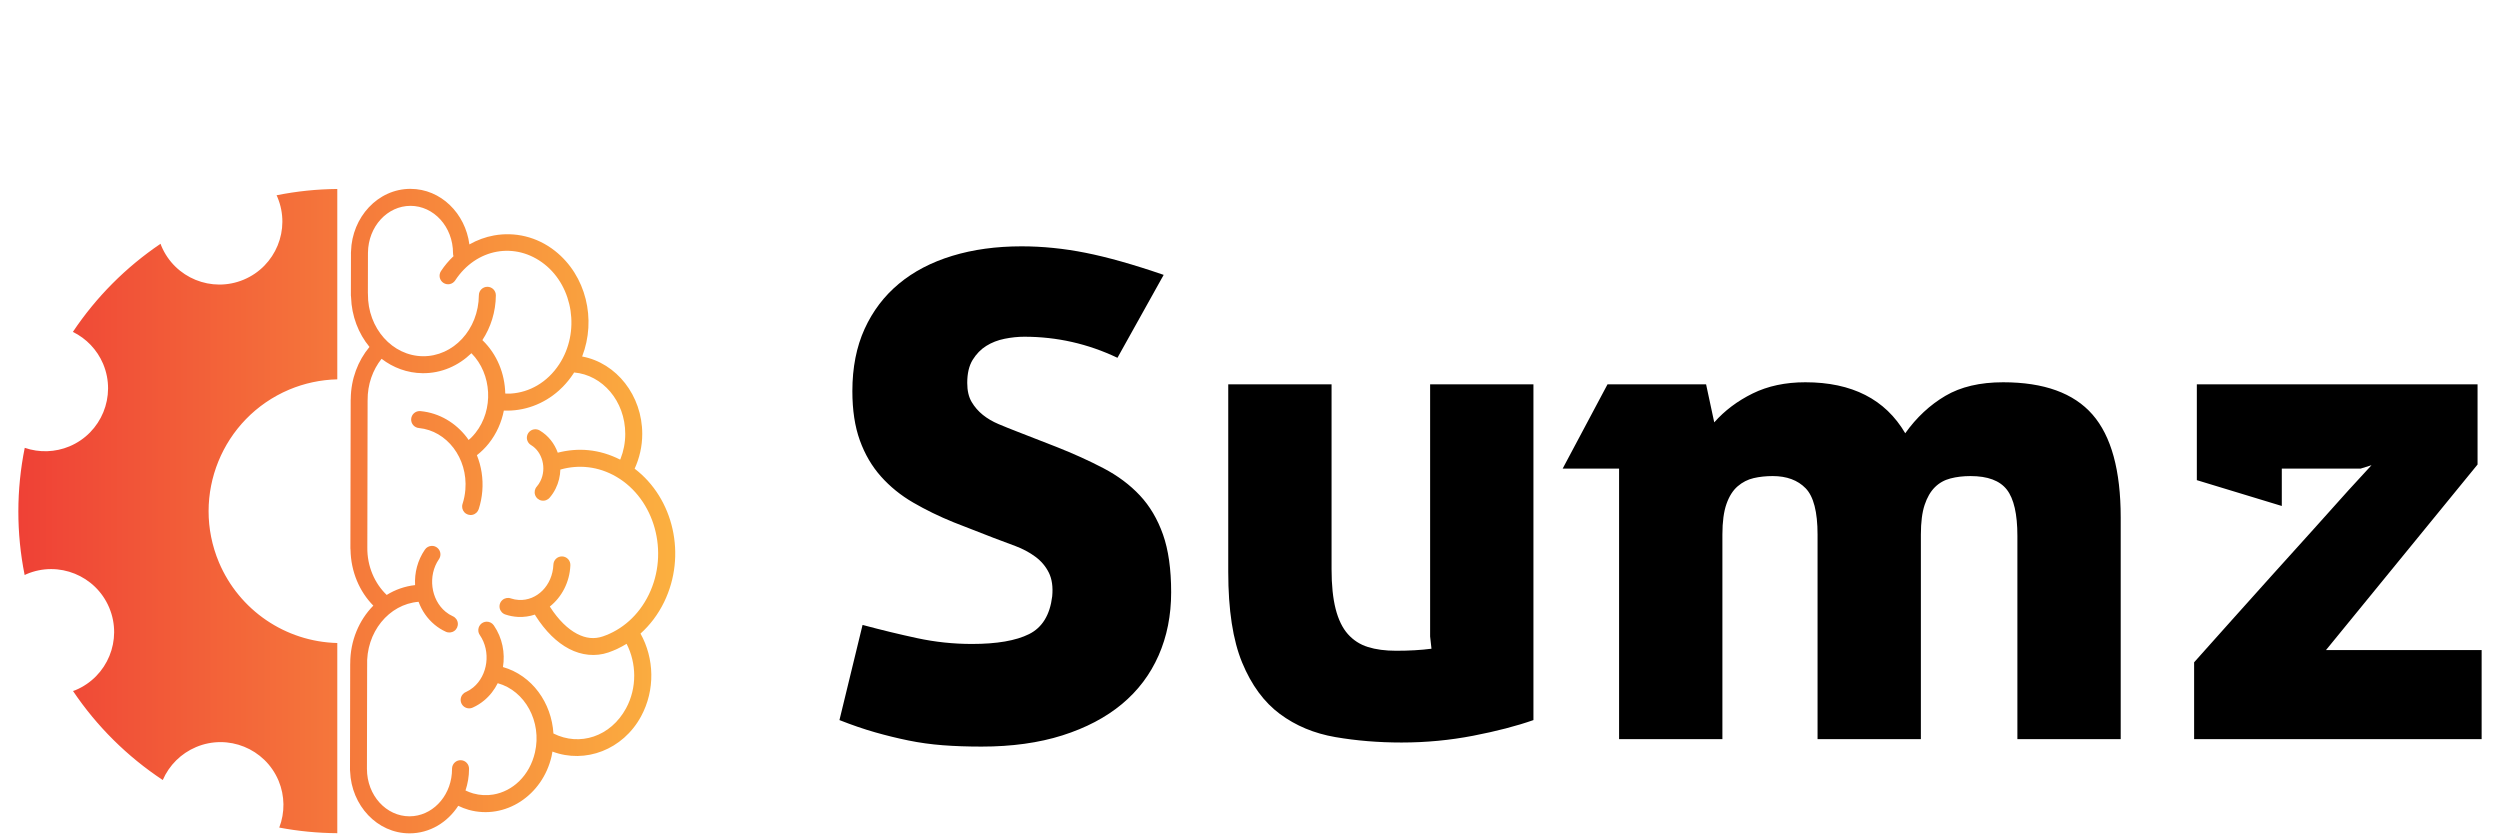
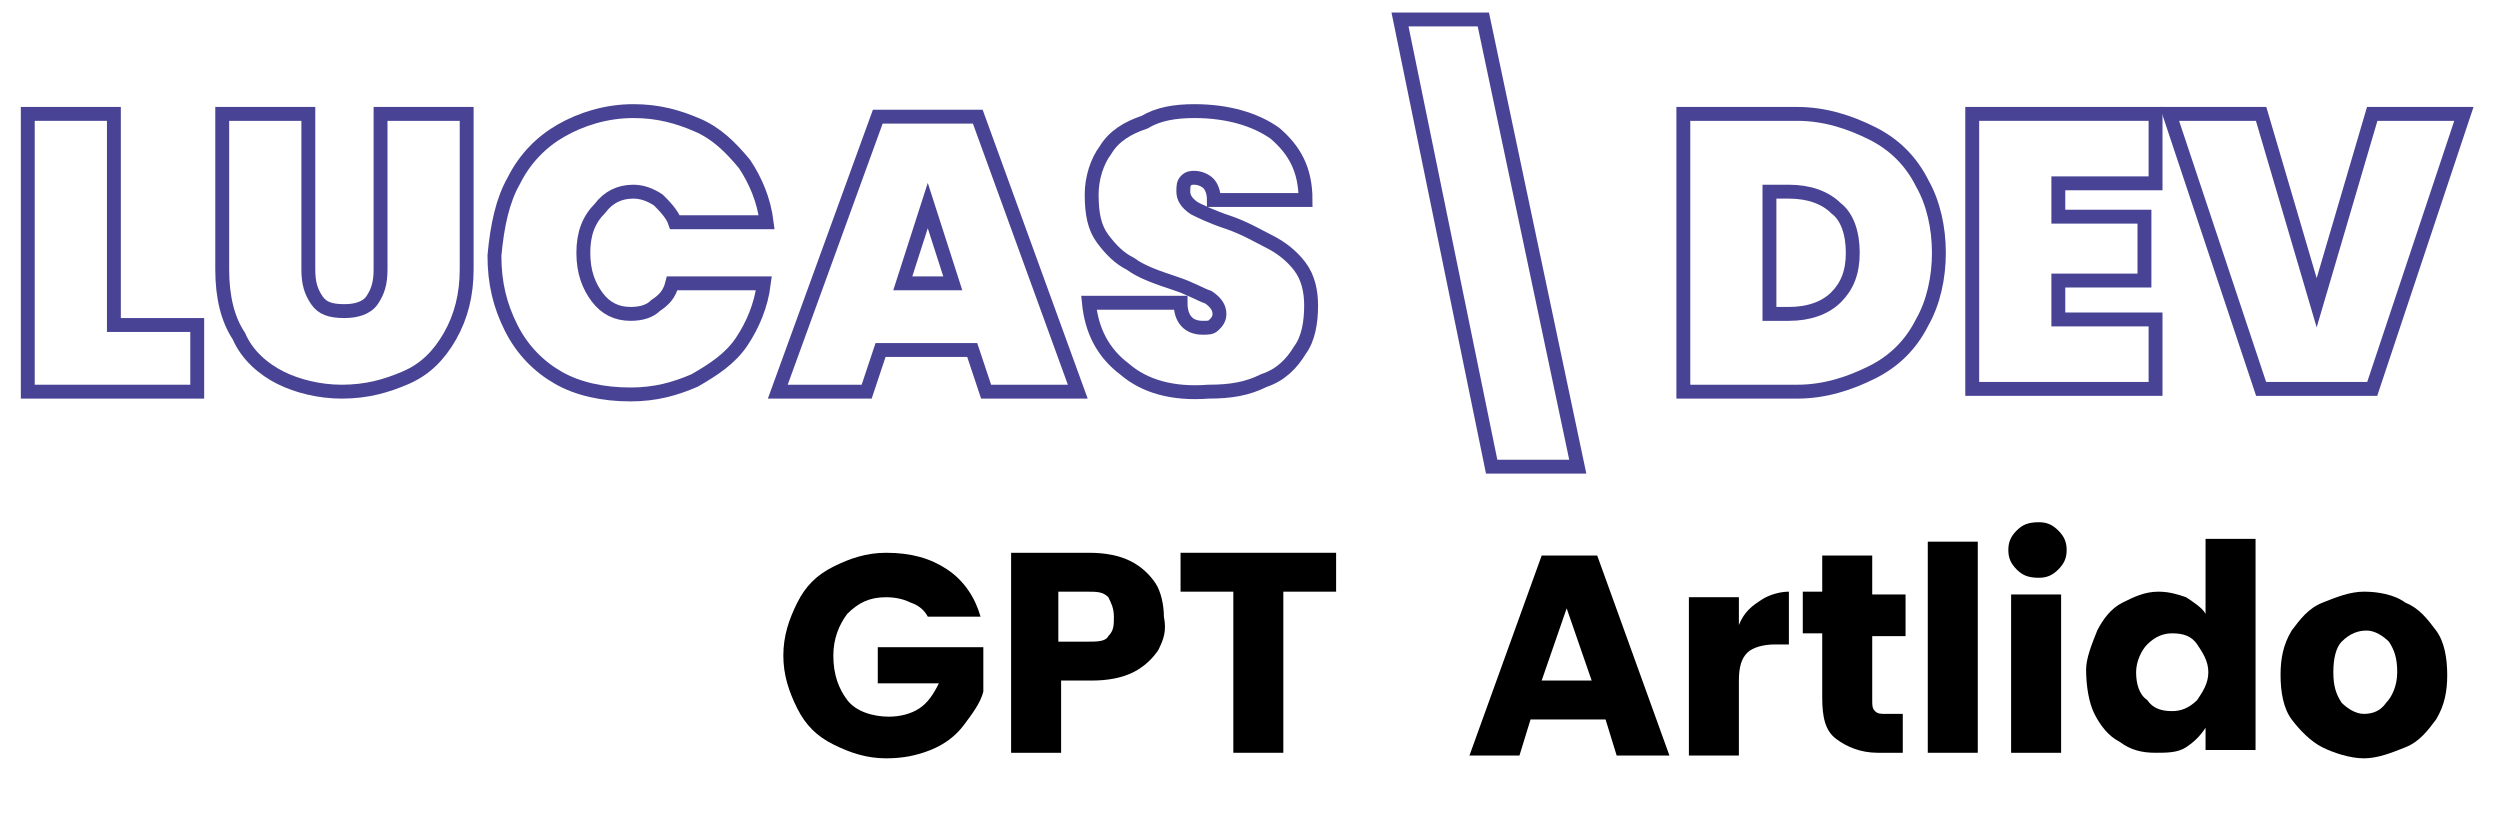
- <svg xmlns="http://www.w3.org/2000/svg" width="90" height="30" viewBox="0 0 300 101.491" class="css-1j8o68f" version="1.1" id="svg12">
-   <defs id="SvgjsDefs10989">
-     <linearGradient id="SvgjsLinearGradient10994">
-       <stop id="SvgjsStop10995" stop-color="#ef4136" offset="0" />
-       <stop id="SvgjsStop10996" stop-color="#fbb040" offset="1" />
-     </linearGradient>
-   </defs>
-   <g id="SvgjsG10990" featurekey="hmhgWD-0" transform="matrix(0.827779,0,0,0.827779,-1.498085,20.44879)" fill="url(#SvgjsLinearGradient10994)">
-     <path d="m59.5 3.082c-4.795 0-8.602 4.16-8.746 9.193a1.25 1.25 0 0 0-0.01 0.16v0.051 0.002c-2.12e-4 0.027-0.004 0.053-0.004 0.08a1.25 1.25 0 0 0 0.004 0.125l-0.012 6.062a1.25 1.25 0 0 0 0.027 0.27 1.25 1.25 0 0 0 0 0.006c0.088 2.786 1.089 5.342 2.709 7.309-1.697 2.033-2.723 4.707-2.754 7.625a1.25 1.25 0 0 0-0.012 0.18l-0.041 21.643a1.25 1.25 0 0 0 0 0.008c-3.4e-5 0.003 3.3e-5 0.005 0 0.008v0.164a1.25 1.25 0 0 0 0.018 0.215 1.25 1.25 0 0 0 0 0.008c0.058 3.216 1.313 6.136 3.356 8.213-2.113 2.135-3.4 5.177-3.398 8.484v0.002a1.25 1.25 0 0 0-0.006 0.121l-0.029 15.393a1.25 1.25 0 0 0 0 0.014c0 0.002-1e-6 0.004 0 0.006v0.156a1.25 1.25 0 0 0 0.018 0.225c0.189 4.991 3.977 9.1 8.742 9.1 2.987 0 5.589-1.618 7.166-4.051 0.492 0.234 1 0.442 1.537 0.592 5.393 1.499 10.865-2.125 12.193-7.873 0.054-0.233 0.09-0.466 0.129-0.699 4.827 1.821 10.372-0.265 13.033-5.17 2.117-3.903 1.951-8.559-0.076-12.191 1.391-1.247 2.581-2.804 3.471-4.631 3.343-6.865 1.417-15.253-4.334-19.629 0.706-1.55 1.119-3.279 1.119-5.115 0-5.654-3.788-10.445-8.842-11.391 2.112-5.442 0.607-11.91-4.006-15.543-2.675-2.106-5.914-2.814-8.961-2.268-1.26 0.226-2.482 0.678-3.623 1.322-0.591-4.563-4.201-8.174-8.668-8.174zm-10.766 0.018a47.453 47.453 0 0 0-8.94 0.928l0.006 0.004 0.002 0.002a9.264 9.264 0 0 1 0.111 0.238l0.025 0.062a9.264 9.264 0 0 1-4.973 12.109 9.264 9.264 0 0 1-12.115-4.951 9.264 9.264 0 0 1-0.121-0.328 47.453 47.453 0 0 0-12.898 12.963 9.264 9.264 0 0 1 4.436 4.674l0.027 0.064a9.264 9.264 0 0 1-4.973 12.107 9.264 9.264 0 0 1-6.574 0.213 47.453 47.453 0 0 0-0.014 18.713 9.264 9.264 0 0 1 0.295-0.139 9.264 9.264 0 0 1 12.133 4.906l0.027 0.064a9.264 9.264 0 0 1-4.973 12.105 9.264 9.264 0 0 1-0.363 0.131 47.453 47.453 0 0 0 13.203 13.094 9.264 9.264 0 0 1 4.887-4.842 9.264 9.264 0 0 1 12.135 4.906l0.027 0.064a9.264 9.264 0 0 1 0.09 6.869 47.453 47.453 0 0 0 8.539 0.826v-27.98a19.424 19.424 0 0 1-17.408-11.857 19.424 19.424 0 0 1 10.332-25.426 19.424 19.424 0 0 1 7.076-1.51v-28.012zm10.766 2.482c3.407 0 6.262 3.053 6.262 6.986a1.25 1.25 0 0 0 0.068 0.422c-0.678 0.644-1.302 1.37-1.844 2.197a1.25 1.25 0 1 0 2.092 1.369c3.092-4.723 8.867-5.748 13.127-2.393 4.26 3.355 5.272 10.002 2.18 14.725-1.758 2.685-4.399 4.144-7.119 4.314-0.273 0.017-0.547 0.005-0.82-0.004-0.062-2.905-1.192-5.772-3.367-7.863 1.227-1.869 1.961-4.138 1.984-6.58a1.25 1.25 0 1 0-2.5-0.025c-0.048 5.084-3.788 9.027-8.244 8.977-4.457-0.051-8.126-4.082-8.078-9.166a1.25 1.25 0 0 0-0.004-0.125 1.25 1.25 0 0 0-0.004-0.025l0.01-5.293 0.002-0.613c0.041-3.892 2.873-6.902 6.256-6.902zm8.973 21.689c3.012 3.038 3.31 8.29 0.594 11.713-0.216 0.272-0.442 0.524-0.68 0.756-0.108 0.105-0.224 0.192-0.336 0.289-0.087-0.124-0.166-0.253-0.258-0.373-1.634-2.135-4.022-3.601-6.799-3.871a1.25 1.25 0 0 0-0.123-0.008 1.25 1.25 0 0 0-0.119 2.496c4.081 0.397 7.202 4.402 6.824 9.07-0.059 0.73-0.2 1.427-0.412 2.082a1.25 1.25 0 1 0 2.379 0.768c0.271-0.839 0.451-1.726 0.525-2.648 0.151-1.861-0.146-3.663-0.795-5.277 0.633-0.494 1.224-1.067 1.75-1.73 1.142-1.439 1.876-3.106 2.215-4.836 2.914 0.127 5.822-0.905 8.111-2.957 0.198-0.177 0.39-0.362 0.578-0.555 0.565-0.577 1.085-1.221 1.549-1.93 0.035-0.053 0.062-0.109 0.096-0.162 4.168 0.358 7.527 4.197 7.527 9.037 0 1.307-0.248 2.544-0.691 3.66-0.017 0.043-0.041 0.082-0.059 0.125-1.5-0.762-3.071-1.23-4.65-1.387-1.53-0.151-3.059-0.014-4.529 0.367-0.476-1.33-1.372-2.499-2.639-3.26a1.25 1.25 0 0 0-0.715-0.186 1.25 1.25 0 0 0-0.572 2.328c1.649 0.99 2.32 3.403 1.371 5.303-0.148 0.297-0.324 0.56-0.52 0.789a1.25 1.25 0 1 0 1.9 1.623c0.33-0.386 0.618-0.819 0.855-1.295 0.449-0.898 0.674-1.862 0.703-2.818 2.682-0.766 5.597-0.49 8.254 1.066 5.612 3.287 7.801 11.083 4.758 17.334-1.509 3.098-3.98 5.197-6.754 6.143-1.248 0.426-2.485 0.312-3.814-0.383s-2.721-2.014-3.977-3.977a1.25 1.25 0 0 0-0.02-0.029c1.752-1.386 2.922-3.583 3.025-6.059a1.25 1.25 0 0 0-1.215-1.318 1.25 1.25 0 0 0-1.283 1.215c-0.128 3.081-2.439 5.323-5.07 5.191-0.411-0.021-0.805-0.098-1.182-0.225a1.251 1.251 0 1 0-0.797 2.371c0.588 0.198 1.211 0.317 1.853 0.35 0.866 0.043 1.697-0.085 2.477-0.342a1.25 1.25 0 0 0 0.105 0.193c1.43 2.235 3.089 3.887 4.924 4.846 1.835 0.959 3.878 1.182 5.779 0.533 0.932-0.318 1.828-0.751 2.682-1.273 1.459 2.842 1.556 6.473-0.078 9.486-2.268 4.181-6.834 5.646-10.688 3.707-0.271-4.508-3.128-8.544-7.426-9.775 0.339-2.074-0.082-4.286-1.336-6.117a1.25 1.25 0 0 0-1.062-0.559 1.25 1.25 0 0 0-1.217 1.43 1.25 1.25 0 0 0 0.023 0.123 1.25 1.25 0 0 0 0.191 0.418c1.656 2.418 1.187 5.928-0.979 7.711-0.339 0.279-0.694 0.499-1.059 0.664a1.25 1.25 0 1 0 1.031 2.275c0.567-0.257 1.112-0.594 1.617-1.01 0.868-0.715 1.54-1.593 2.023-2.559a1.25 1.25 0 0 0 0.023 0.008c3.983 1.107 6.501 5.648 5.453 10.184-0.786 3.401-3.263 5.713-6.133 6.189-0.239 0.04-0.481 0.068-0.725 0.082-0.488 0.028-0.985 0.001-1.482-0.08-0.249-0.041-0.497-0.095-0.746-0.164-0.395-0.11-0.768-0.263-1.131-0.436 0.331-1 0.52-2.07 0.52-3.184a1.25 1.25 0 0 0-2.498-0.088 1.25 1.25 0 0 0-0.002 0.088c0 3.688-2.51 6.601-5.631 6.951-0.208 0.023-0.418 0.035-0.631 0.035-3.405 0-6.257-3.05-6.26-6.981-1e-6 -0.002 0-0.004 0-0.006l0.029-14.947a1.25 1.25 0 0 0 0.002-0.154c-0.216-5 3.212-9.125 7.566-9.473 0.477 1.292 1.27 2.471 2.379 3.385 0.505 0.416 1.048 0.755 1.615 1.012a1.25 1.25 0 1 0 1.031-2.277c-0.365-0.165-0.72-0.385-1.059-0.664-2.165-1.783-2.634-5.293-0.979-7.711a1.25 1.25 0 0 0-1.041-1.971 1.25 1.25 0 0 0-1.022 0.559c-1.073 1.567-1.537 3.412-1.438 5.211-1.517 0.169-2.928 0.674-4.176 1.447-1.756-1.68-2.887-4.186-2.85-7.004l0.02-10.695 0.021-10.838a1.25 1.25 0 0 0 0.002-0.1c-0.022-2.354 0.765-4.493 2.053-6.107 1.701 1.308 3.773 2.093 6.031 2.119 2.771 0.032 5.28-1.095 7.184-2.936z" id="path6" />
+ <svg xmlns="http://www.w3.org/2000/svg" version="1.1" id="svg12" x="0px" y="0px" viewBox="0 0 90 30" style="enable-background:new 0 0 90 30;" xml:space="preserve">
+   <style type="text/css">
+ 	.st0{fill:none;stroke:#484394;stroke-width:0.5;}
+ </style>
+   <g>
+     <path class="st0" d="M4.1,11.7h3v2.4H1V4.1h3.1V11.7z" />
+     <path class="st0" d="M11.1,4.1v5.6c0,0.5,0.1,0.8,0.3,1.1c0.2,0.3,0.5,0.4,1,0.4c0.4,0,0.8-0.1,1-0.4c0.2-0.3,0.3-0.6,0.3-1.1V4.1   h3.1v5.6c0,0.9-0.2,1.7-0.6,2.4c-0.4,0.7-0.9,1.2-1.6,1.5s-1.4,0.5-2.3,0.5c-0.8,0-1.6-0.2-2.2-0.5c-0.6-0.3-1.2-0.8-1.5-1.5   C8.2,11.5,8,10.7,8,9.7V4.1H11.1z" />
+     <path class="st0" d="M18.5,6.5c0.4-0.8,1-1.4,1.7-1.8C20.9,4.3,21.8,4,22.8,4c0.9,0,1.6,0.2,2.3,0.5c0.7,0.3,1.2,0.8,1.7,1.4   c0.4,0.6,0.7,1.3,0.8,2.1h-3.3c-0.1-0.3-0.4-0.6-0.6-0.8c-0.3-0.2-0.6-0.3-0.9-0.3c-0.5,0-0.9,0.2-1.2,0.6C21.2,7.9,21,8.4,21,9.1   c0,0.7,0.2,1.2,0.5,1.6c0.3,0.4,0.7,0.6,1.2,0.6c0.4,0,0.7-0.1,0.9-0.3c0.3-0.2,0.5-0.4,0.6-0.8h3.3c-0.1,0.8-0.4,1.5-0.8,2.1   c-0.4,0.6-1,1-1.7,1.4c-0.7,0.3-1.4,0.5-2.3,0.5c-1,0-1.9-0.2-2.6-0.6c-0.7-0.4-1.3-1-1.7-1.8c-0.4-0.8-0.6-1.6-0.6-2.6   C17.9,8.1,18.1,7.2,18.5,6.5z" />
+     <path class="st0" d="M35,12.6h-3.3l-0.5,1.5H28l3.6-9.9h3.6l3.6,9.9h-3.3L35,12.6z M34.3,10.2l-0.9-2.8l-0.9,2.8H34.3z" />
+     <path class="st0" d="M40.5,13.3c-0.8-0.6-1.2-1.4-1.3-2.4h3.3c0,0.6,0.3,0.9,0.8,0.9c0.2,0,0.3,0,0.4-0.1c0.1-0.1,0.2-0.2,0.2-0.4   c0-0.2-0.1-0.4-0.4-0.6c-0.3-0.1-0.6-0.3-1.2-0.5c-0.6-0.2-1.2-0.4-1.6-0.7C40.3,9.3,40,9,39.7,8.6c-0.3-0.4-0.4-0.9-0.4-1.6   c0-0.6,0.2-1.2,0.5-1.6c0.3-0.5,0.8-0.8,1.4-1C41.7,4.1,42.3,4,43,4c1.2,0,2.2,0.3,2.9,0.8c0.7,0.6,1.1,1.3,1.1,2.4h-3.3   c0-0.3-0.1-0.5-0.2-0.6c-0.1-0.1-0.3-0.2-0.5-0.2c-0.1,0-0.2,0-0.3,0.1c-0.1,0.1-0.1,0.2-0.1,0.4c0,0.2,0.1,0.4,0.4,0.6   c0.2,0.1,0.6,0.3,1.2,0.5c0.6,0.2,1.1,0.5,1.5,0.7c0.4,0.2,0.8,0.5,1.1,0.9c0.3,0.4,0.4,0.9,0.4,1.4c0,0.6-0.1,1.2-0.4,1.6   c-0.3,0.5-0.7,0.9-1.3,1.1c-0.6,0.3-1.2,0.4-2,0.4C42.2,14.2,41.2,13.9,40.5,13.3z" />
+     <path class="st0" d="M53.7,16.8L50.4,0.7h3l3.4,16.1H53.7z" />
+     <path class="st0" d="M67.4,4.8c0.8,0.4,1.4,1,1.8,1.8c0.4,0.7,0.6,1.6,0.6,2.5c0,0.9-0.2,1.8-0.6,2.5c-0.4,0.8-1,1.4-1.8,1.8   c-0.8,0.4-1.7,0.7-2.7,0.7h-4.1V4.1h4.1C65.7,4.1,66.6,4.4,67.4,4.8z M66.1,10.7c0.4-0.4,0.6-0.9,0.6-1.6c0-0.7-0.2-1.3-0.6-1.6   c-0.4-0.4-1-0.6-1.7-0.6h-0.7v4.4h0.7C65.1,11.3,65.7,11.1,66.1,10.7z" />
+     <path class="st0" d="M74.1,6.6v1.2h3.1v2.3h-3.1v1.4h3.5v2.5H71V4.1h6.6v2.5H74.1z" />
+     <path class="st0" d="M88.7,4.1l-3.3,9.9h-4l-3.3-9.9h3.3l2,6.8l2-6.8H88.7z" />
  </g>
-   <g id="SvgjsG10991" featurekey="1RRcwp-0" transform="matrix(4.139081,0,0,4.139081,97.59891,7.235049)" fill="#000000">
-     <path d="M3.94 13.62 c-0.427 -0.173 -0.823 -0.367 -1.19 -0.58 s-0.683 -0.47 -0.95 -0.77 s-0.473 -0.653 -0.62 -1.06 s-0.22 -0.89 -0.22 -1.45 c0 -0.693 0.12 -1.303 0.36 -1.83 s0.577 -0.97 1.01 -1.33 s0.957 -0.633 1.57 -0.82 s1.293 -0.28 2.04 -0.28 c0.613 0 1.24 0.063 1.88 0.19 s1.407 0.343 2.3 0.65 l-1.36 2.44 c-0.867 -0.413 -1.78 -0.62 -2.74 -0.62 c-0.187 0 -0.38 0.02 -0.58 0.06 s-0.38 0.11 -0.54 0.21 s-0.293 0.237 -0.4 0.41 s-0.16 0.4 -0.16 0.68 c0 0.227 0.043 0.413 0.13 0.56 s0.197 0.273 0.33 0.38 s0.287 0.197 0.46 0.27 s0.347 0.143 0.52 0.21 l1.18 0.46 c0.507 0.2 0.97 0.41 1.39 0.63 s0.777 0.487 1.07 0.8 s0.52 0.697 0.68 1.15 s0.24 1.02 0.24 1.7 s-0.123 1.3 -0.37 1.86 s-0.607 1.037 -1.08 1.43 s-1.057 0.7 -1.75 0.92 s-1.487 0.33 -2.38 0.33 c-0.413 0 -0.793 -0.013 -1.14 -0.04 s-0.683 -0.073 -1.01 -0.14 s-0.653 -0.147 -0.98 -0.24 s-0.677 -0.213 -1.05 -0.36 l0.68 -2.8 c0.547 0.147 1.083 0.277 1.61 0.39 s1.063 0.17 1.61 0.17 c0.733 0 1.293 -0.097 1.68 -0.29 s0.613 -0.563 0.68 -1.11 c0.027 -0.28 -0.007 -0.513 -0.1 -0.7 s-0.227 -0.343 -0.4 -0.47 s-0.367 -0.23 -0.58 -0.31 l-0.64 -0.24 z M12.02 9.56 l3.04 -0 l0 5.44 c0 0.467 0.04 0.857 0.12 1.17 s0.2 0.56 0.36 0.74 s0.357 0.307 0.59 0.38 s0.51 0.11 0.83 0.11 c0.387 0 0.733 -0.02 1.04 -0.06 l-0.04 -0.36 l0 -7.42 l3.04 0 l0 9.88 c-0.493 0.173 -1.083 0.327 -1.77 0.46 s-1.39 0.2 -2.11 0.2 c-0.68 0 -1.33 -0.053 -1.95 -0.16 s-1.163 -0.333 -1.63 -0.68 s-0.837 -0.85 -1.11 -1.51 s-0.41 -1.55 -0.41 -2.67 l0 -5.52 z M23.52 12.04 l-1.66 0 l1.32 -2.48 l2.9 0 l0.24 1.12 c0.307 -0.347 0.683 -0.63 1.13 -0.85 s0.963 -0.33 1.55 -0.33 c1.373 0 2.353 0.5 2.94 1.5 c0.333 -0.467 0.727 -0.833 1.18 -1.1 s1.02 -0.4 1.7 -0.4 c1.2 0 2.077 0.317 2.63 0.95 s0.83 1.643 0.83 3.03 l0 6.52 l-3.04 0 l0 -5.98 c0 -0.64 -0.103 -1.093 -0.31 -1.36 s-0.563 -0.4 -1.07 -0.4 c-0.213 0 -0.41 0.023 -0.59 0.07 s-0.333 0.133 -0.46 0.26 s-0.227 0.3 -0.3 0.52 s-0.11 0.51 -0.11 0.87 l0 6.02 l-3.04 0 l0 -6.02 c0 -0.667 -0.117 -1.12 -0.35 -1.36 s-0.557 -0.36 -0.97 -0.36 c-0.2 0 -0.387 0.02 -0.56 0.06 s-0.33 0.12 -0.47 0.24 s-0.25 0.293 -0.33 0.52 s-0.12 0.527 -0.12 0.9 l0 6.02 l-3.04 0 l0 -7.96 z M44.32 17.38 l4.58 0 l0 2.62 l-8.46 0 l0 -2.26 l0.33 -0.37 l0.84 -0.94 l1.13 -1.26 l1.2 -1.33 l1.04 -1.16 l0.68 -0.74 l-0.32 0.1 l-2.32 0 l0 1.1 l-2.5 -0.76 l0 -2.82 l8.26 0 l0 2.36 z" id="path9" />
+   <g>
+     <path d="M33.4,22.2c-0.1-0.2-0.3-0.4-0.6-0.5c-0.2-0.1-0.5-0.2-0.9-0.2c-0.6,0-1,0.2-1.4,0.6c-0.3,0.4-0.5,0.9-0.5,1.5   c0,0.7,0.2,1.2,0.5,1.6s0.9,0.6,1.5,0.6c0.4,0,0.8-0.1,1.1-0.3c0.3-0.2,0.5-0.5,0.7-0.9h-2.2v-1.3h3.8v1.6   c-0.1,0.4-0.4,0.8-0.7,1.2c-0.3,0.4-0.7,0.7-1.2,0.9s-1,0.3-1.6,0.3c-0.7,0-1.3-0.2-1.9-0.5c-0.6-0.3-1-0.7-1.3-1.3   c-0.3-0.6-0.5-1.2-0.5-1.9s0.2-1.3,0.5-1.9c0.3-0.6,0.7-1,1.3-1.3c0.6-0.3,1.2-0.5,1.9-0.5c0.9,0,1.6,0.2,2.2,0.6   c0.6,0.4,1,1,1.2,1.7H33.4z" />
+     <path d="M41.7,23.4c-0.2,0.3-0.5,0.6-0.9,0.8c-0.4,0.2-0.9,0.3-1.5,0.3h-1.1v2.6h-1.8v-7.2h2.8c0.6,0,1.1,0.1,1.5,0.3   c0.4,0.2,0.7,0.5,0.9,0.8c0.2,0.3,0.3,0.8,0.3,1.2C42,22.7,41.9,23,41.7,23.4z M39.9,22.9c0.2-0.2,0.2-0.4,0.2-0.7   c0-0.3-0.1-0.5-0.2-0.7c-0.2-0.2-0.4-0.2-0.8-0.2h-1v1.8h1C39.5,23.1,39.8,23.1,39.9,22.9z" />
+     <path d="M48.1,19.9v1.4h-1.9v5.8h-1.8v-5.8h-1.9v-1.4H48.1z" />
+     <path d="M57.8,25.9h-2.7l-0.4,1.3h-1.8l2.6-7.2h2l2.6,7.2h-1.9L57.8,25.9z M57.3,24.5l-0.9-2.6l-0.9,2.6H57.3z" />
+     <path d="M63.4,21.6c0.3-0.2,0.7-0.3,1-0.3v1.9h-0.5c-0.4,0-0.8,0.1-1,0.3c-0.2,0.2-0.3,0.5-0.3,1v2.7h-1.8v-5.7h1.8v1   C62.8,22,63.1,21.8,63.4,21.6z" />
+     <path d="M68.5,25.6v1.5h-0.9c-0.6,0-1.1-0.2-1.5-0.5c-0.4-0.3-0.5-0.8-0.5-1.5v-2.3h-0.7v-1.5h0.7V20h1.8v1.4h1.2v1.5h-1.2v2.3   c0,0.2,0,0.3,0.1,0.4s0.2,0.1,0.4,0.1H68.5z" />
+     <path d="M71.2,19.5v7.6h-1.8v-7.6H71.2z" />
+     <path d="M72.6,20.5c-0.2-0.2-0.3-0.4-0.3-0.7c0-0.3,0.1-0.5,0.3-0.7s0.4-0.3,0.8-0.3c0.3,0,0.5,0.1,0.7,0.3s0.3,0.4,0.3,0.7   c0,0.3-0.1,0.5-0.3,0.7s-0.4,0.3-0.7,0.3C73,20.8,72.8,20.7,72.6,20.5z M74.2,21.4v5.7h-1.8v-5.7H74.2z" />
+     <path d="M75.5,22.7c0.2-0.4,0.5-0.8,0.9-1c0.4-0.2,0.8-0.4,1.3-0.4c0.4,0,0.7,0.1,1,0.2c0.3,0.2,0.6,0.4,0.7,0.6v-2.7h1.8v7.6h-1.8   v-0.8c-0.2,0.3-0.4,0.5-0.7,0.7c-0.3,0.2-0.7,0.2-1.1,0.2c-0.5,0-0.9-0.1-1.3-0.4c-0.4-0.2-0.7-0.6-0.9-1c-0.2-0.4-0.3-1-0.3-1.6   C75.1,23.7,75.3,23.2,75.5,22.7z M79.1,23.2c-0.2-0.3-0.5-0.4-0.9-0.4c-0.3,0-0.6,0.1-0.9,0.4c-0.2,0.2-0.4,0.6-0.4,1   c0,0.4,0.1,0.8,0.4,1c0.2,0.3,0.5,0.4,0.9,0.4c0.3,0,0.6-0.1,0.9-0.4c0.2-0.3,0.4-0.6,0.4-1S79.3,23.5,79.1,23.2z" />
+     <path d="M83.6,26.9c-0.4-0.2-0.8-0.6-1.1-1s-0.4-1-0.4-1.6c0-0.6,0.1-1.1,0.4-1.6c0.3-0.4,0.6-0.8,1.1-1c0.5-0.2,1-0.4,1.5-0.4   s1.1,0.1,1.5,0.4c0.5,0.2,0.8,0.6,1.1,1c0.3,0.4,0.4,1,0.4,1.6s-0.1,1.1-0.4,1.6c-0.3,0.4-0.6,0.8-1.1,1c-0.5,0.2-1,0.4-1.5,0.4   S84,27.1,83.6,26.9z M85.9,25.3c0.2-0.2,0.4-0.6,0.4-1.1s-0.1-0.8-0.3-1.1c-0.2-0.2-0.5-0.4-0.8-0.4c-0.3,0-0.6,0.1-0.9,0.4   c-0.2,0.2-0.3,0.6-0.3,1.1c0,0.5,0.1,0.8,0.3,1.1c0.2,0.2,0.5,0.4,0.8,0.4C85.4,25.7,85.7,25.6,85.9,25.3z" />
  </g>
</svg>
